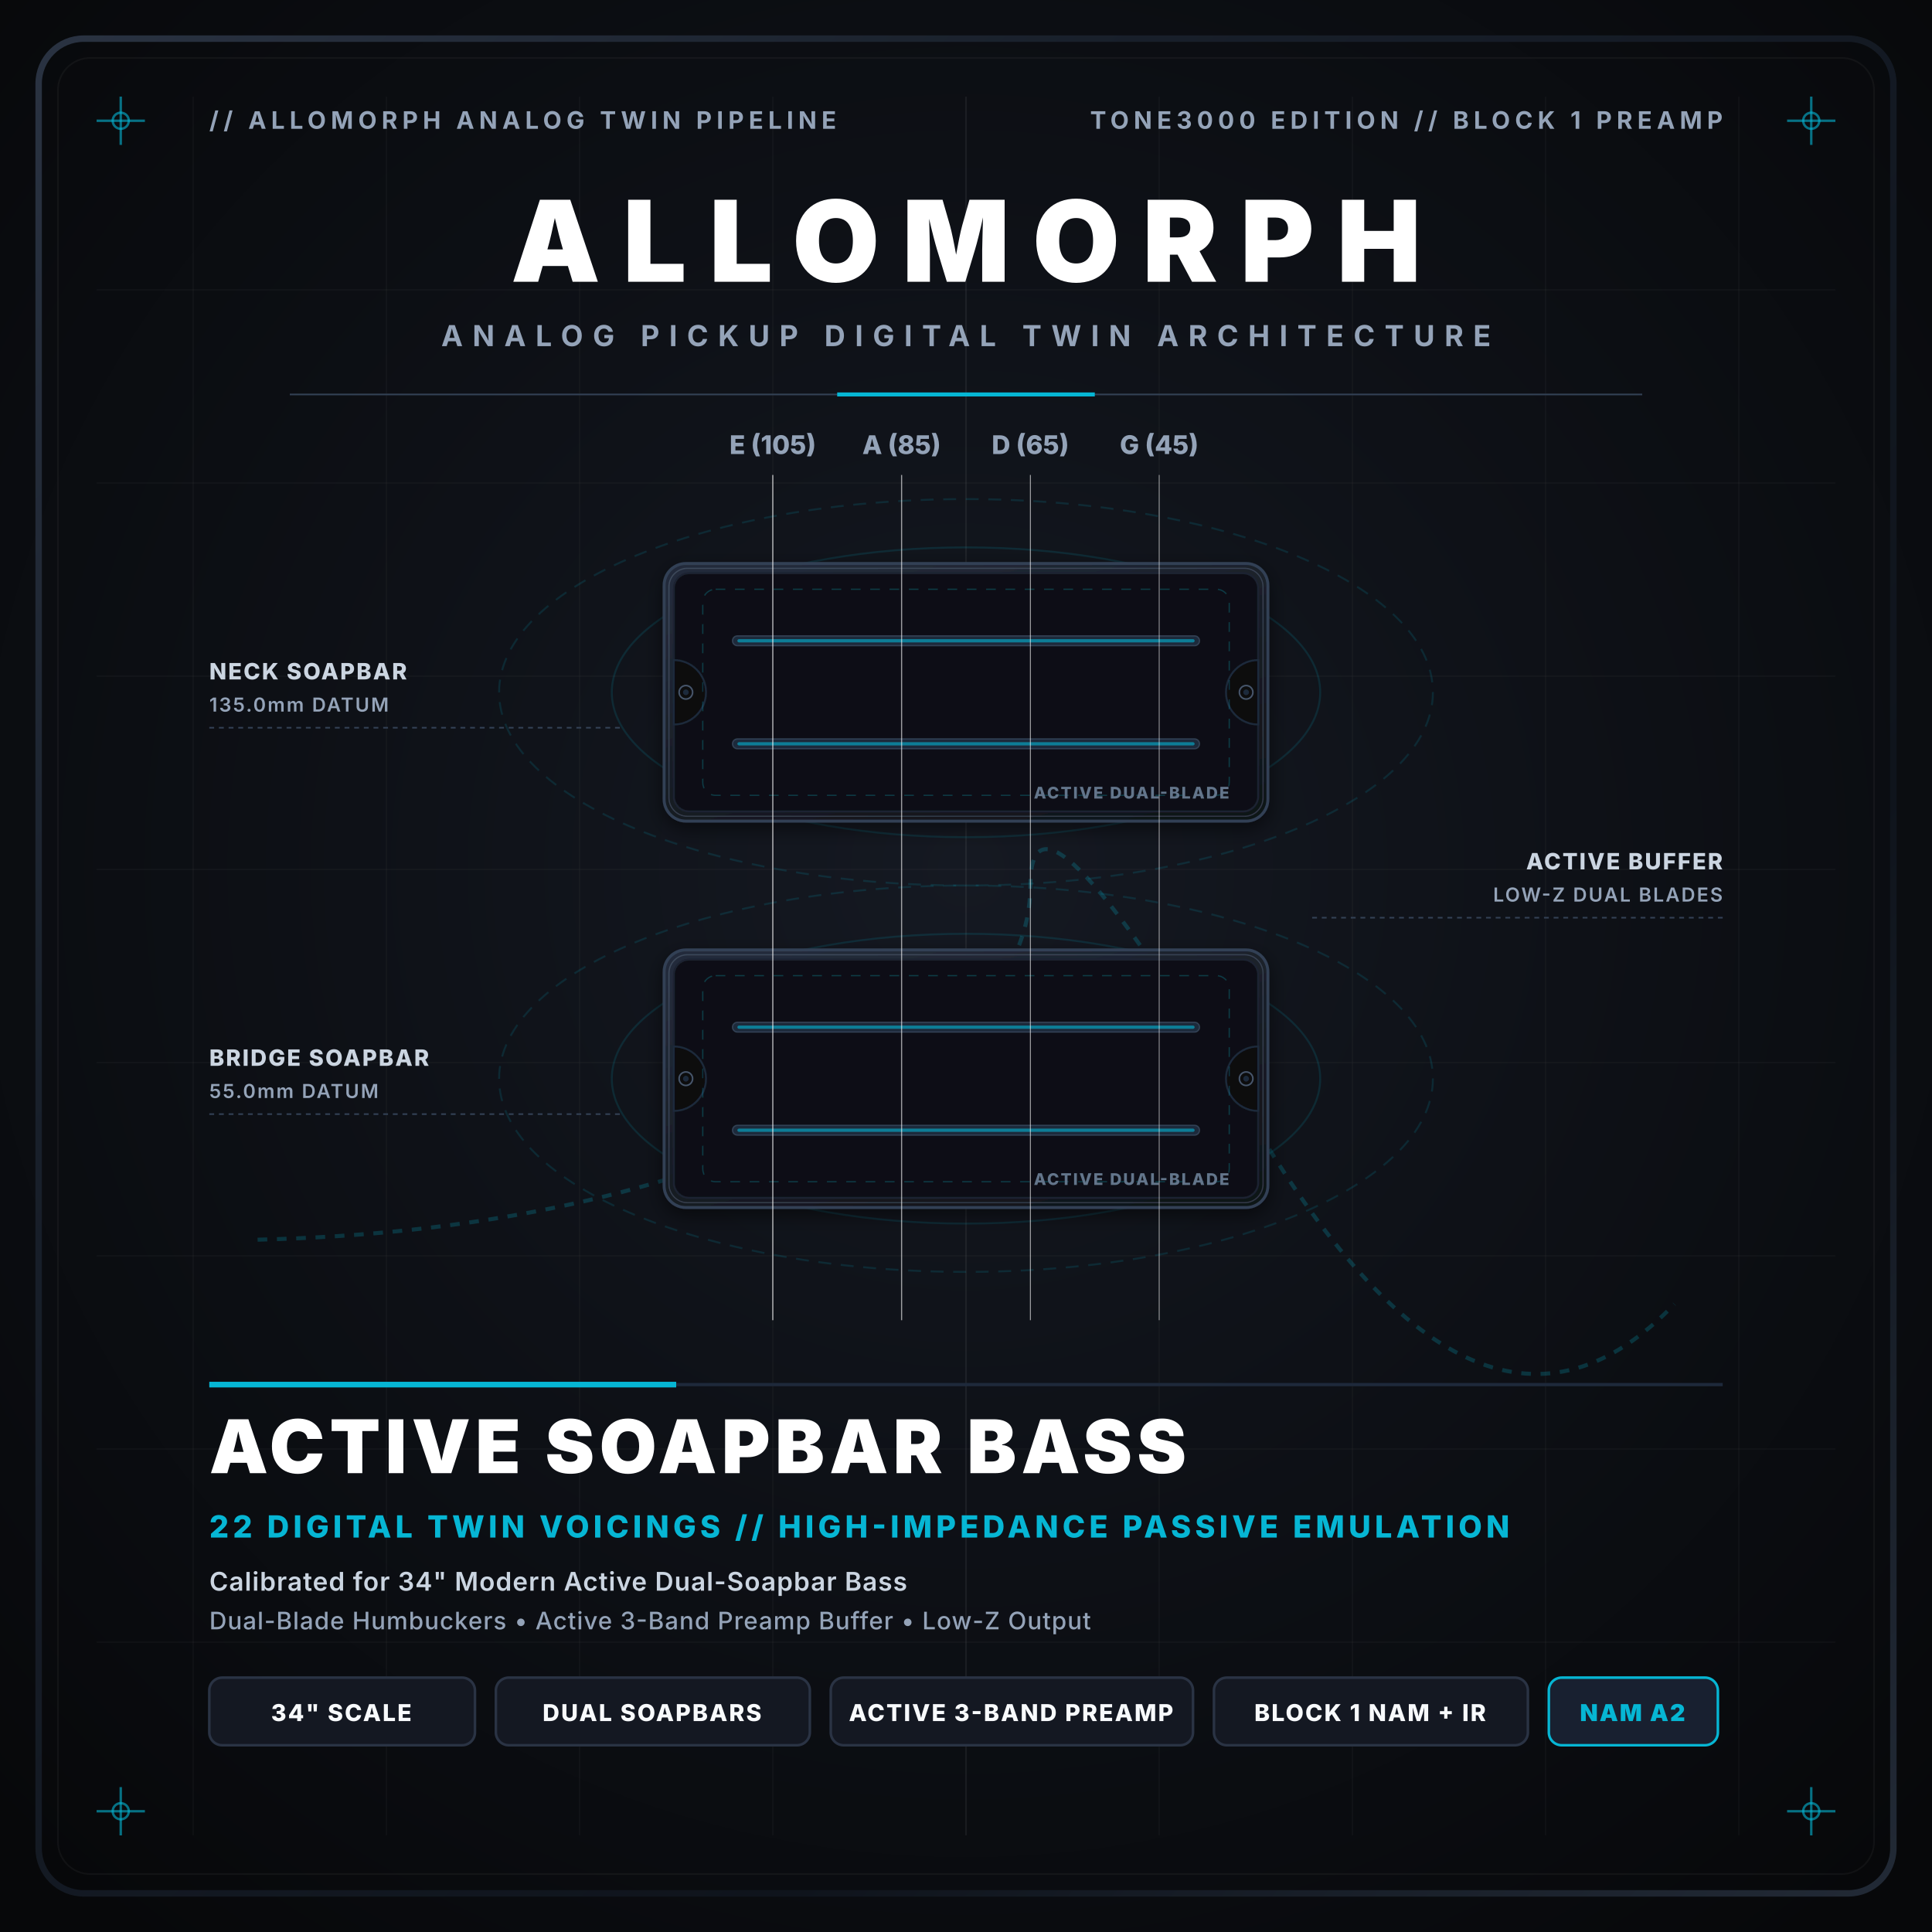
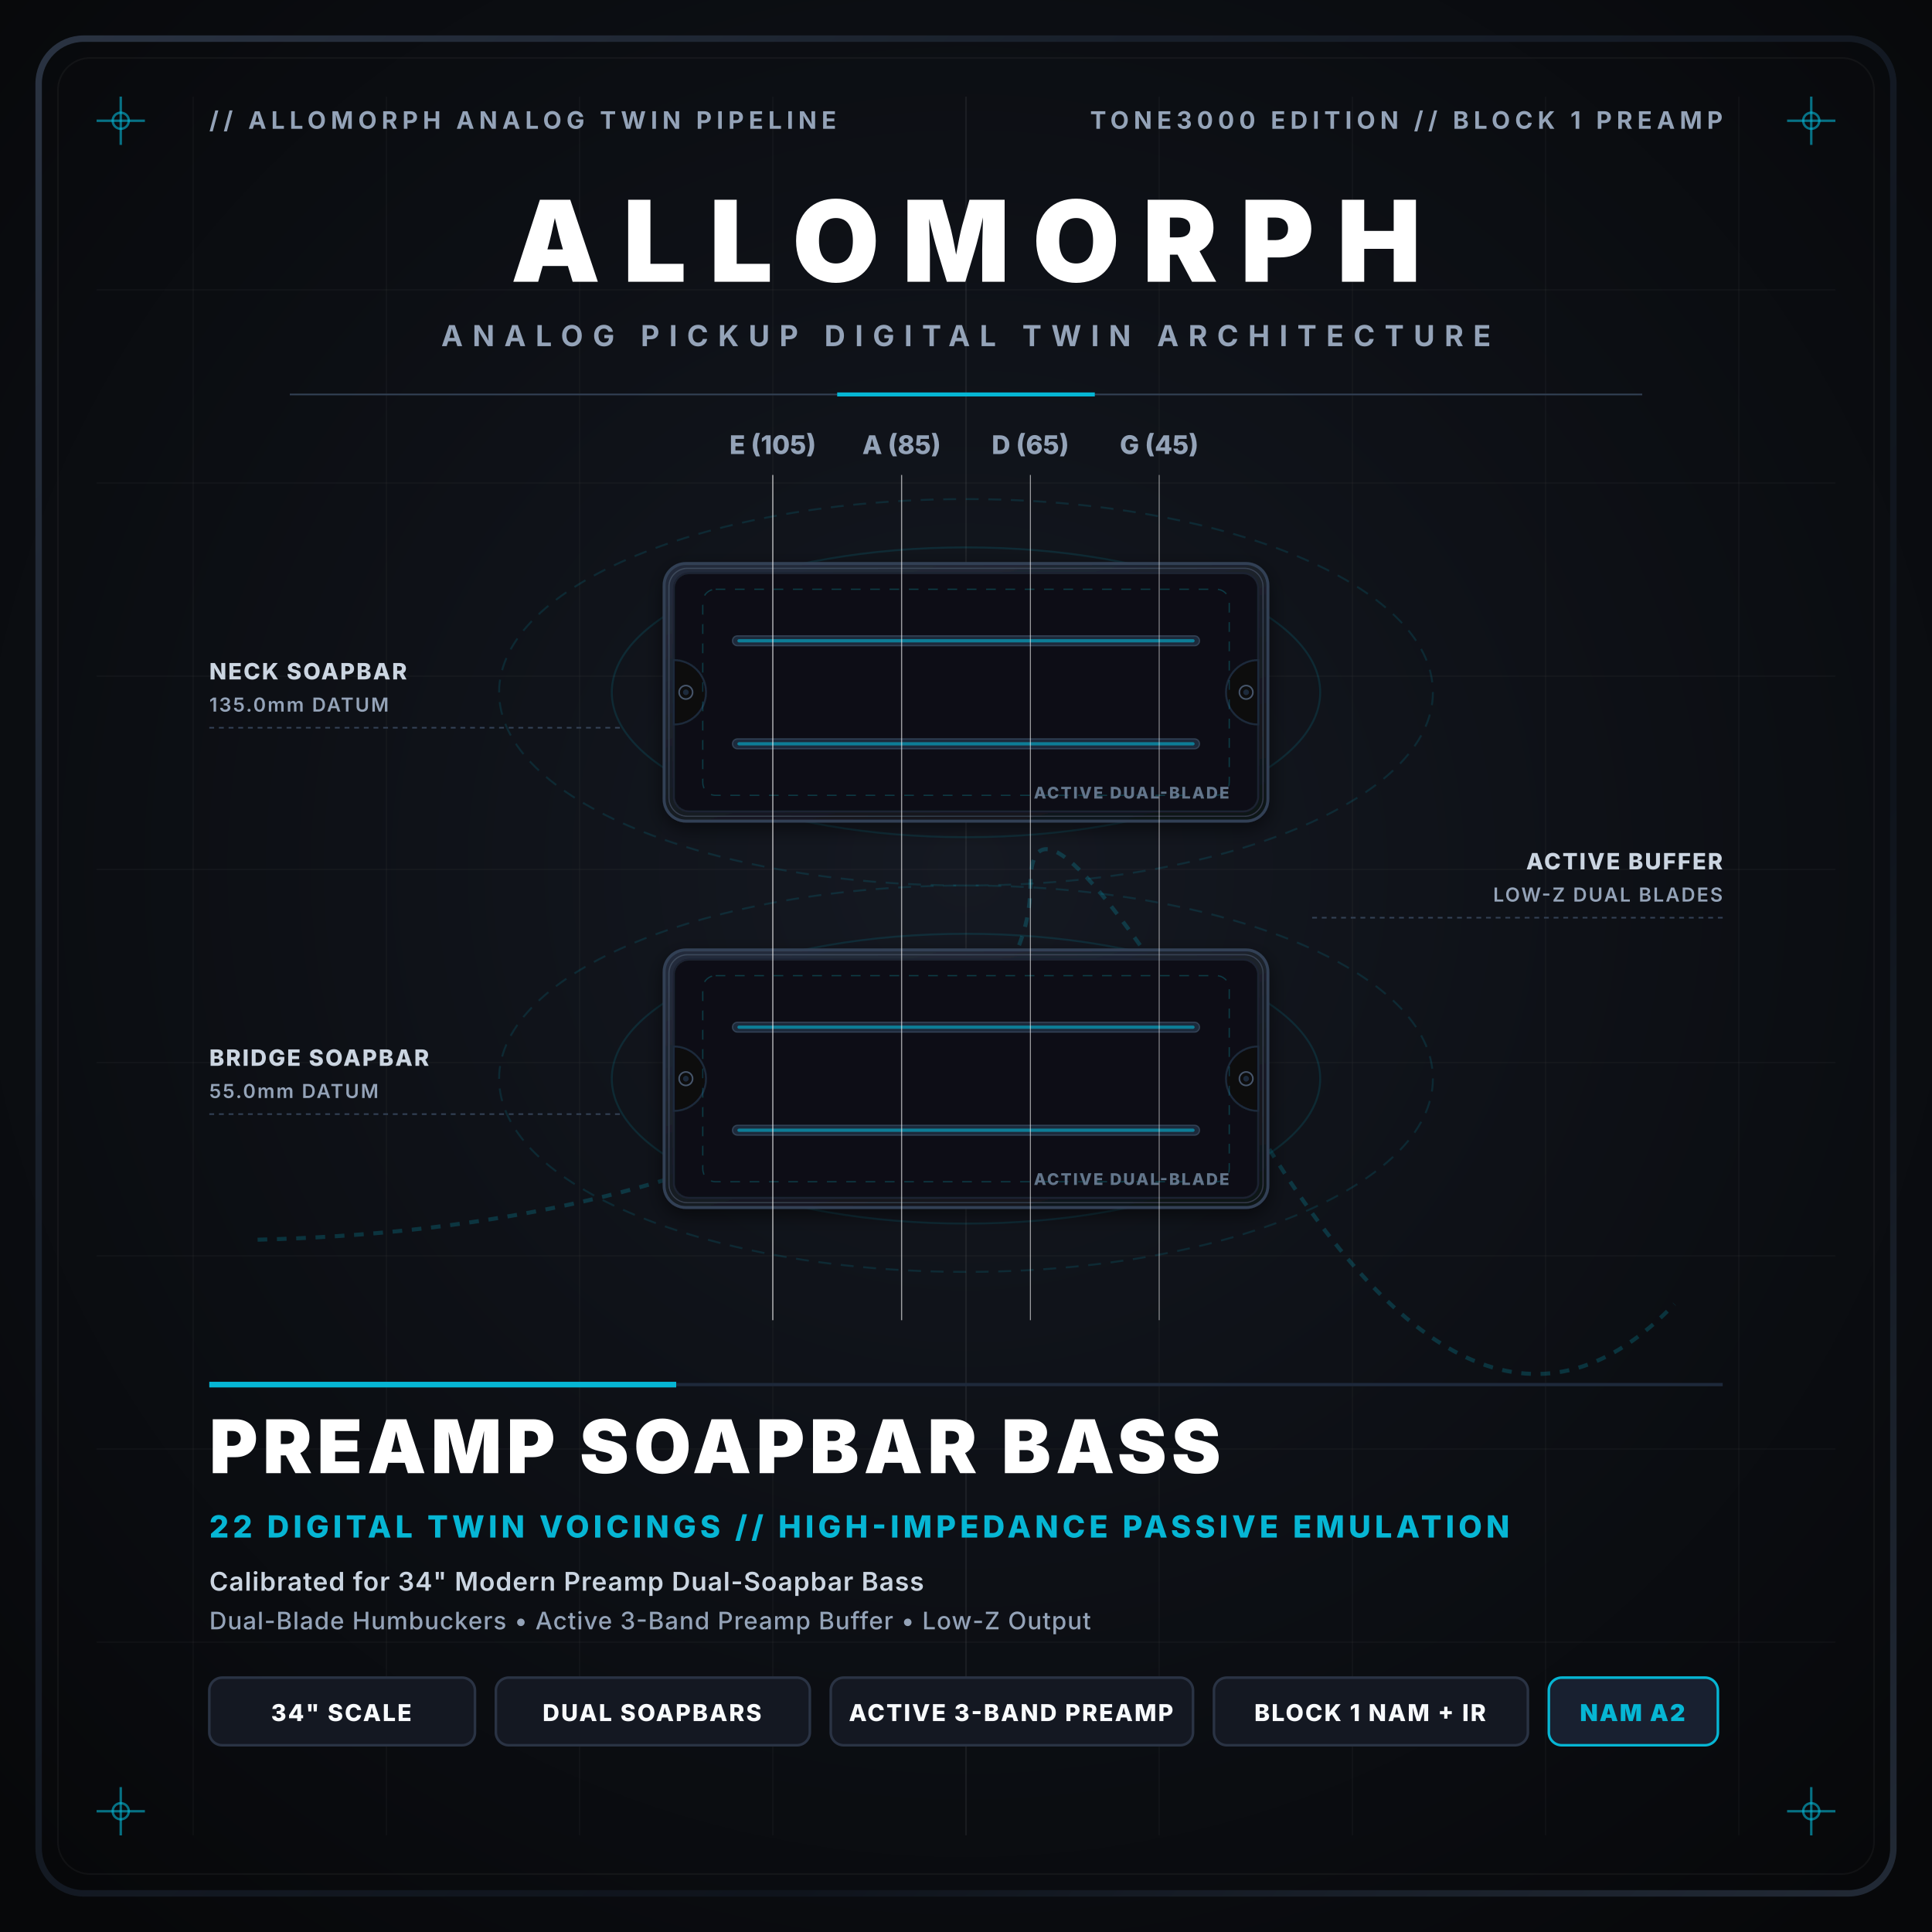
<svg xmlns="http://www.w3.org/2000/svg" viewBox="0 0 1200 1200" width="1200" height="1200">
  <defs>
    <radialGradient id="bgGrad" cx="50%" cy="45%" r="70%">
      <stop offset="0%" stop-color="#151922" />
      <stop offset="45%" stop-color="#0e1117" />
      <stop offset="100%" stop-color="#07080a" />
    </radialGradient>
    <linearGradient id="bezelGrad" x1="0%" y1="0%" x2="100%" y2="100%">
      <stop offset="0%" stop-color="#2a3342" />
      <stop offset="30%" stop-color="#181f2a" />
      <stop offset="70%" stop-color="#0f141c" />
      <stop offset="100%" stop-color="#222a36" />
    </linearGradient>
    <linearGradient id="coverGrad" x1="20%" y1="0%" x2="80%" y2="100%">
      <stop offset="0%" stop-color="#242c3b" />
      <stop offset="50%" stop-color="#181d26" />
      <stop offset="100%" stop-color="#101319" />
    </linearGradient>
    <radialGradient id="poleGrad" cx="35%" cy="35%" r="70%">
      <stop offset="0%" stop-color="#ffffff" />
      <stop offset="25%" stop-color="#e2e8f0" />
      <stop offset="60%" stop-color="#64748b" />
      <stop offset="100%" stop-color="#334155" />
    </radialGradient>
    <linearGradient id="stringGrad" x1="0%" y1="0%" x2="100%" y2="0%">
      <stop offset="0%" stop-color="#475569" stop-opacity="0.4" />
      <stop offset="40%" stop-color="#f8fafc" stop-opacity="0.9" />
      <stop offset="70%" stop-color="#94a3b8" stop-opacity="0.7" />
      <stop offset="100%" stop-color="#334155" stop-opacity="0.4" />
    </linearGradient>
    <filter id="dropShadow" x="-25%" y="-25%" width="150%" height="150%">
      <feDropShadow dx="0" dy="18" stdDeviation="16" flood-color="#000000" flood-opacity="0.85" />
      <feDropShadow dx="0" dy="4" stdDeviation="6" flood-color="#000000" flood-opacity="0.5" />
    </filter>
  </defs>
  <rect width="1200" height="1200" fill="url(#bgGrad)" />
  <rect x="24" y="24" width="1152" height="1152" rx="28" fill="none" stroke="url(#bezelGrad)" stroke-width="4" />
  <rect x="36" y="36" width="1128" height="1128" rx="20" fill="none" stroke="#ffffff" stroke-opacity="0.04" stroke-width="1" />
  <g stroke="#ffffff" stroke-opacity="0.025" stroke-width="1">
    <line x1="120" y1="60" x2="120" y2="1140" />
    <line x1="240" y1="60" x2="240" y2="1140" />
    <line x1="360" y1="60" x2="360" y2="1140" />
    <line x1="480" y1="60" x2="480" y2="1140" />
    <line x1="600" y1="60" x2="600" y2="1140" stroke-opacity="0.06" />
    <line x1="720" y1="60" x2="720" y2="1140" />
    <line x1="840" y1="60" x2="840" y2="1140" />
    <line x1="960" y1="60" x2="960" y2="1140" />
    <line x1="1080" y1="60" x2="1080" y2="1140" />
    <line x1="60" y1="180" x2="1140" y2="180" />
    <line x1="60" y1="300" x2="1140" y2="300" />
    <line x1="60" y1="420" x2="1140" y2="420" />
    <line x1="60" y1="540" x2="1140" y2="540" />
    <line x1="60" y1="660" x2="1140" y2="660" />
    <line x1="60" y1="780" x2="1140" y2="780" />
    <line x1="60" y1="900" x2="1140" y2="900" />
    <line x1="60" y1="1020" x2="1140" y2="1020" />
  </g>
  <g stroke="#06b6d4" stroke-width="1.5" stroke-opacity="0.6">
    <line x1="60" y1="75" x2="90" y2="75" />
    <line x1="75" y1="60" x2="75" y2="90" />
    <circle cx="75" cy="75" r="5" fill="none" />
    <line x1="1110" y1="75" x2="1140" y2="75" />
    <line x1="1125" y1="60" x2="1125" y2="90" />
    <circle cx="1125" cy="75" r="5" fill="none" />
    <line x1="60" y1="1125" x2="90" y2="1125" />
    <line x1="75" y1="1110" x2="75" y2="1140" />
    <circle cx="75" cy="1125" r="5" fill="none" />
    <line x1="1110" y1="1125" x2="1140" y2="1125" />
    <line x1="1125" y1="1110" x2="1125" y2="1140" />
    <circle cx="1125" cy="1125" r="5" fill="none" />
  </g>
  <text x="130" y="80" fill="#94a3b8" font-size="15" font-family="system-ui, -apple-system, sans-serif" font-weight="700" letter-spacing="3">// ALLOMORPH ANALOG TWIN PIPELINE</text>
  <text x="1070" y="80" fill="#94a3b8" font-size="15" font-family="system-ui, -apple-system, sans-serif" font-weight="700" letter-spacing="3" text-anchor="end">TONE3000 EDITION // BLOCK 1 PREAMP</text>
  <g transform="translate(600, 175)">
    <text x="0" y="0" fill="#ffffff" font-size="70" font-family="system-ui, -apple-system, sans-serif" font-weight="900" letter-spacing="14" text-anchor="middle">ALLOMORPH</text>
    <text x="0" y="40" fill="#94a3b8" font-size="18" font-family="system-ui, -apple-system, sans-serif" font-weight="700" letter-spacing="6" text-anchor="middle">ANALOG PICKUP DIGITAL TWIN ARCHITECTURE</text>
  </g>
  <line x1="180" y1="245" x2="1020" y2="245" stroke="#334155" stroke-width="1" />
  <line x1="520" y1="245" x2="680" y2="245" stroke="#06b6d4" stroke-width="2.5" />
  <g fill="none" stroke="#06b6d4" stroke-opacity="0.14" stroke-width="1.2">
    <ellipse cx="600" cy="430" rx="220" ry="90" />
    <ellipse cx="600" cy="430" rx="290" ry="120" stroke-dasharray="8 6" />
    <ellipse cx="600" cy="670" rx="220" ry="90" />
    <ellipse cx="600" cy="670" rx="290" ry="120" stroke-dasharray="8 6" />
  </g>
  <path d="M 160 770 Q 360 765 500 700 T 640 550 T 780 700 T 1040 810" fill="none" stroke="#06b6d4" stroke-opacity="0.22" stroke-width="2.5" stroke-dasharray="6 6" />
  <g filter="url(#dropShadow)">
    <rect x="412.5" y="350.0" width="375.0" height="160.0" rx="13.5" fill="url(#coverGrad)" stroke="#334155" stroke-width="1.8" />
    <rect x="415.5" y="353.0" width="369.0" height="154.0" rx="11.5" fill="none" stroke="#64748b" stroke-width="0.75" opacity="0.4" />
    <rect x="418.5" y="356.0" width="363.0" height="148.0" rx="9.5" fill="#0d1117" stroke="#1c2330" stroke-width="1.2" />
    <path d="M 418.5 410.0 A 20 20 0 0 1 418.5 450.0 Z" fill="#080a0f" stroke="#1e293b" stroke-width="1.2" />
    <circle cx="426.0" cy="430.0" r="4.2" fill="#080a0f" stroke="#475569" stroke-width="1" />
    <circle cx="426.0" cy="430.0" r="1.8" fill="#1e293b" />
    <path d="M 781.5 410.0 A 20 20 0 0 0 781.5 450.0 Z" fill="#080a0f" stroke="#1e293b" stroke-width="1.2" />
    <circle cx="774.0" cy="430.0" r="4.2" fill="#080a0f" stroke="#475569" stroke-width="1" />
    <circle cx="774.0" cy="430.0" r="1.8" fill="#1e293b" />
    <rect x="455.0" y="395.0" width="290" height="6" rx="3" fill="#1e293b" stroke="#334155" stroke-width="0.8" />
    <rect x="458.0" y="397.0" width="284" height="2" rx="1" fill="#06b6d4" fill-opacity="0.6" />
    <rect x="455.0" y="459.0" width="290" height="6" rx="3" fill="#1e293b" stroke="#334155" stroke-width="0.8" />
    <rect x="458.0" y="461.0" width="284" height="2" rx="1" fill="#06b6d4" fill-opacity="0.6" />
    <rect x="436.5" y="366.0" width="327.0" height="128.0" rx="8" fill="none" stroke="#06b6d4" stroke-width="0.75" stroke-opacity="0.25" stroke-dasharray="6 6" />
    <text x="763.5" y="496.0" fill="#64748b" font-size="10" font-family="system-ui, -apple-system, sans-serif" font-weight="800" letter-spacing="1" text-anchor="end">ACTIVE DUAL-BLADE</text>
  </g>
  <g filter="url(#dropShadow)">
    <rect x="412.5" y="590.0" width="375.0" height="160.0" rx="13.5" fill="url(#coverGrad)" stroke="#334155" stroke-width="1.8" />
    <rect x="415.5" y="593.0" width="369.0" height="154.0" rx="11.5" fill="none" stroke="#64748b" stroke-width="0.75" opacity="0.4" />
    <rect x="418.5" y="596.0" width="363.0" height="148.0" rx="9.5" fill="#0d1117" stroke="#1c2330" stroke-width="1.2" />
    <path d="M 418.5 650.0 A 20 20 0 0 1 418.5 690.0 Z" fill="#080a0f" stroke="#1e293b" stroke-width="1.2" />
    <circle cx="426.0" cy="670.0" r="4.2" fill="#080a0f" stroke="#475569" stroke-width="1" />
    <circle cx="426.0" cy="670.0" r="1.8" fill="#1e293b" />
    <path d="M 781.5 650.0 A 20 20 0 0 0 781.5 690.0 Z" fill="#080a0f" stroke="#1e293b" stroke-width="1.2" />
    <circle cx="774.0" cy="670.0" r="4.2" fill="#080a0f" stroke="#475569" stroke-width="1" />
    <circle cx="774.0" cy="670.0" r="1.8" fill="#1e293b" />
    <rect x="455.0" y="635.0" width="290" height="6" rx="3" fill="#1e293b" stroke="#334155" stroke-width="0.8" />
    <rect x="458.0" y="637.0" width="284" height="2" rx="1" fill="#06b6d4" fill-opacity="0.6" />
    <rect x="455.0" y="699.0" width="290" height="6" rx="3" fill="#1e293b" stroke="#334155" stroke-width="0.8" />
    <rect x="458.0" y="701.0" width="284" height="2" rx="1" fill="#06b6d4" fill-opacity="0.6" />
    <rect x="436.5" y="606.0" width="327.0" height="128.0" rx="8" fill="none" stroke="#06b6d4" stroke-width="0.75" stroke-opacity="0.25" stroke-dasharray="6 6" />
    <text x="763.5" y="736.0" fill="#64748b" font-size="10" font-family="system-ui, -apple-system, sans-serif" font-weight="800" letter-spacing="1" text-anchor="end">ACTIVE DUAL-BLADE</text>
  </g>
  <g font-family="system-ui, -apple-system, sans-serif" fill="#cbd5e1" font-weight="800" letter-spacing="1">
    <text x="130" y="422" font-size="14">NECK SOAPBAR</text>
    <text x="130" y="442" font-size="12" fill="#94a3b8" font-weight="600">135.0mm DATUM</text>
    <line x1="130" y1="452" x2="385" y2="452" stroke="#334155" stroke-dasharray="3 3" stroke-width="1" />
    <text x="130" y="662" font-size="14">BRIDGE SOAPBAR</text>
    <text x="130" y="682" font-size="12" fill="#94a3b8" font-weight="600">55.0mm DATUM</text>
    <line x1="130" y1="692" x2="385" y2="692" stroke="#334155" stroke-dasharray="3 3" stroke-width="1" />
    <text x="1070" y="540" text-anchor="end" font-size="14">ACTIVE BUFFER</text>
    <text x="1070" y="560" text-anchor="end" font-size="12" fill="#94a3b8" font-weight="600">LOW-Z DUAL BLADES</text>
    <line x1="815" y1="570" x2="1070" y2="570" stroke="#334155" stroke-dasharray="3 3" stroke-width="1" />
  </g>
  <g>
    <line x1="480.0" y1="295" x2="480.0" y2="820" stroke="url(#stringGrad)" stroke-width="4.8" />
    <line x1="480.0" y1="295" x2="480.0" y2="820" stroke="#ffffff" stroke-width="0.8" opacity="0.6" />
    <text x="480.0" y="282" fill="#94a3b8" font-size="16" font-family="system-ui, -apple-system, sans-serif" font-weight="800" text-anchor="middle">E (105)</text>
    <line x1="560.0" y1="295" x2="560.0" y2="820" stroke="url(#stringGrad)" stroke-width="3.8" />
    <line x1="560.0" y1="295" x2="560.0" y2="820" stroke="#ffffff" stroke-width="0.7" opacity="0.6" />
    <text x="560.0" y="282" fill="#94a3b8" font-size="16" font-family="system-ui, -apple-system, sans-serif" font-weight="800" text-anchor="middle">A (85)</text>
    <line x1="640.0" y1="295" x2="640.0" y2="820" stroke="url(#stringGrad)" stroke-width="3.0" />
    <line x1="640.0" y1="295" x2="640.0" y2="820" stroke="#ffffff" stroke-width="0.6" opacity="0.6" />
    <text x="640.0" y="282" fill="#94a3b8" font-size="16" font-family="system-ui, -apple-system, sans-serif" font-weight="800" text-anchor="middle">D (65)</text>
    <line x1="720.0" y1="295" x2="720.0" y2="820" stroke="url(#stringGrad)" stroke-width="2.2" />
    <line x1="720.0" y1="295" x2="720.0" y2="820" stroke="#ffffff" stroke-width="0.5" opacity="0.6" />
    <text x="720.0" y="282" fill="#94a3b8" font-size="16" font-family="system-ui, -apple-system, sans-serif" font-weight="800" text-anchor="middle">G (45)</text>
  </g>
  <line x1="130" y1="860" x2="1070" y2="860" stroke="#1e293b" stroke-width="2" />
  <line x1="130" y1="860" x2="420" y2="860" stroke="#06b6d4" stroke-width="3.5" />
-   <text x="130" y="915" fill="#ffffff" font-size="46" font-family="system-ui, -apple-system, sans-serif" font-weight="900" letter-spacing="3">ACTIVE SOAPBAR BASS</text>
+   <text x="130" y="915" fill="#ffffff" font-size="46" font-family="system-ui, -apple-system, sans-serif" font-weight="900" letter-spacing="3">PREAMP SOAPBAR BASS</text>
  <text x="130" y="955" fill="#06b6d4" font-size="19" font-family="system-ui, -apple-system, sans-serif" font-weight="800" letter-spacing="2.5">22 DIGITAL TWIN VOICINGS  //  HIGH-IMPEDANCE PASSIVE EMULATION</text>
-   <text x="130" y="988" fill="#cbd5e1" font-size="16" font-family="system-ui, -apple-system, sans-serif" font-weight="600" letter-spacing="0.5">Calibrated for 34" Modern Active Dual-Soapbar Bass</text>
+   <text x="130" y="988" fill="#cbd5e1" font-size="16" font-family="system-ui, -apple-system, sans-serif" font-weight="600" letter-spacing="0.5">Calibrated for 34" Modern Preamp Dual-Soapbar Bass</text>
  <text x="130" y="1012" fill="#94a3b8" font-size="15" font-family="system-ui, -apple-system, sans-serif" font-weight="500" letter-spacing="0.5">Dual-Blade Humbuckers • Active 3-Band Preamp Buffer • Low-Z Output</text>
  <g transform="translate(130, 1042)">
    <rect x="0" y="0" width="165" height="42" rx="8" fill="#141822" stroke="#2a3344" stroke-width="1.6" />
    <text x="82" y="27" fill="#f8fafc" font-size="14.5" font-family="system-ui, -apple-system, sans-serif" font-weight="800" letter-spacing="1" text-anchor="middle">34" SCALE</text>
    <rect x="178" y="0" width="195" height="42" rx="8" fill="#141822" stroke="#2a3344" stroke-width="1.6" />
    <text x="275" y="27" fill="#f8fafc" font-size="14.5" font-family="system-ui, -apple-system, sans-serif" font-weight="800" letter-spacing="1" text-anchor="middle">DUAL SOAPBARS</text>
    <rect x="386" y="0" width="225" height="42" rx="8" fill="#141822" stroke="#2a3344" stroke-width="1.6" />
    <text x="498" y="27" fill="#f8fafc" font-size="14.5" font-family="system-ui, -apple-system, sans-serif" font-weight="800" letter-spacing="1" text-anchor="middle">ACTIVE 3-BAND PREAMP</text>
    <rect x="624" y="0" width="195" height="42" rx="8" fill="#141822" stroke="#2a3344" stroke-width="1.6" />
    <text x="721" y="27" fill="#f8fafc" font-size="14.5" font-family="system-ui, -apple-system, sans-serif" font-weight="800" letter-spacing="1" text-anchor="middle">BLOCK 1 NAM + IR</text>
    <rect x="832" y="0" width="105" height="42" rx="8" fill="#182030" stroke="#06b6d4" stroke-width="1.6" />
    <text x="884" y="27" fill="#06b6d4" font-size="14.5" font-family="system-ui, -apple-system, sans-serif" font-weight="900" letter-spacing="1" text-anchor="middle">NAM A2</text>
  </g>
</svg>
